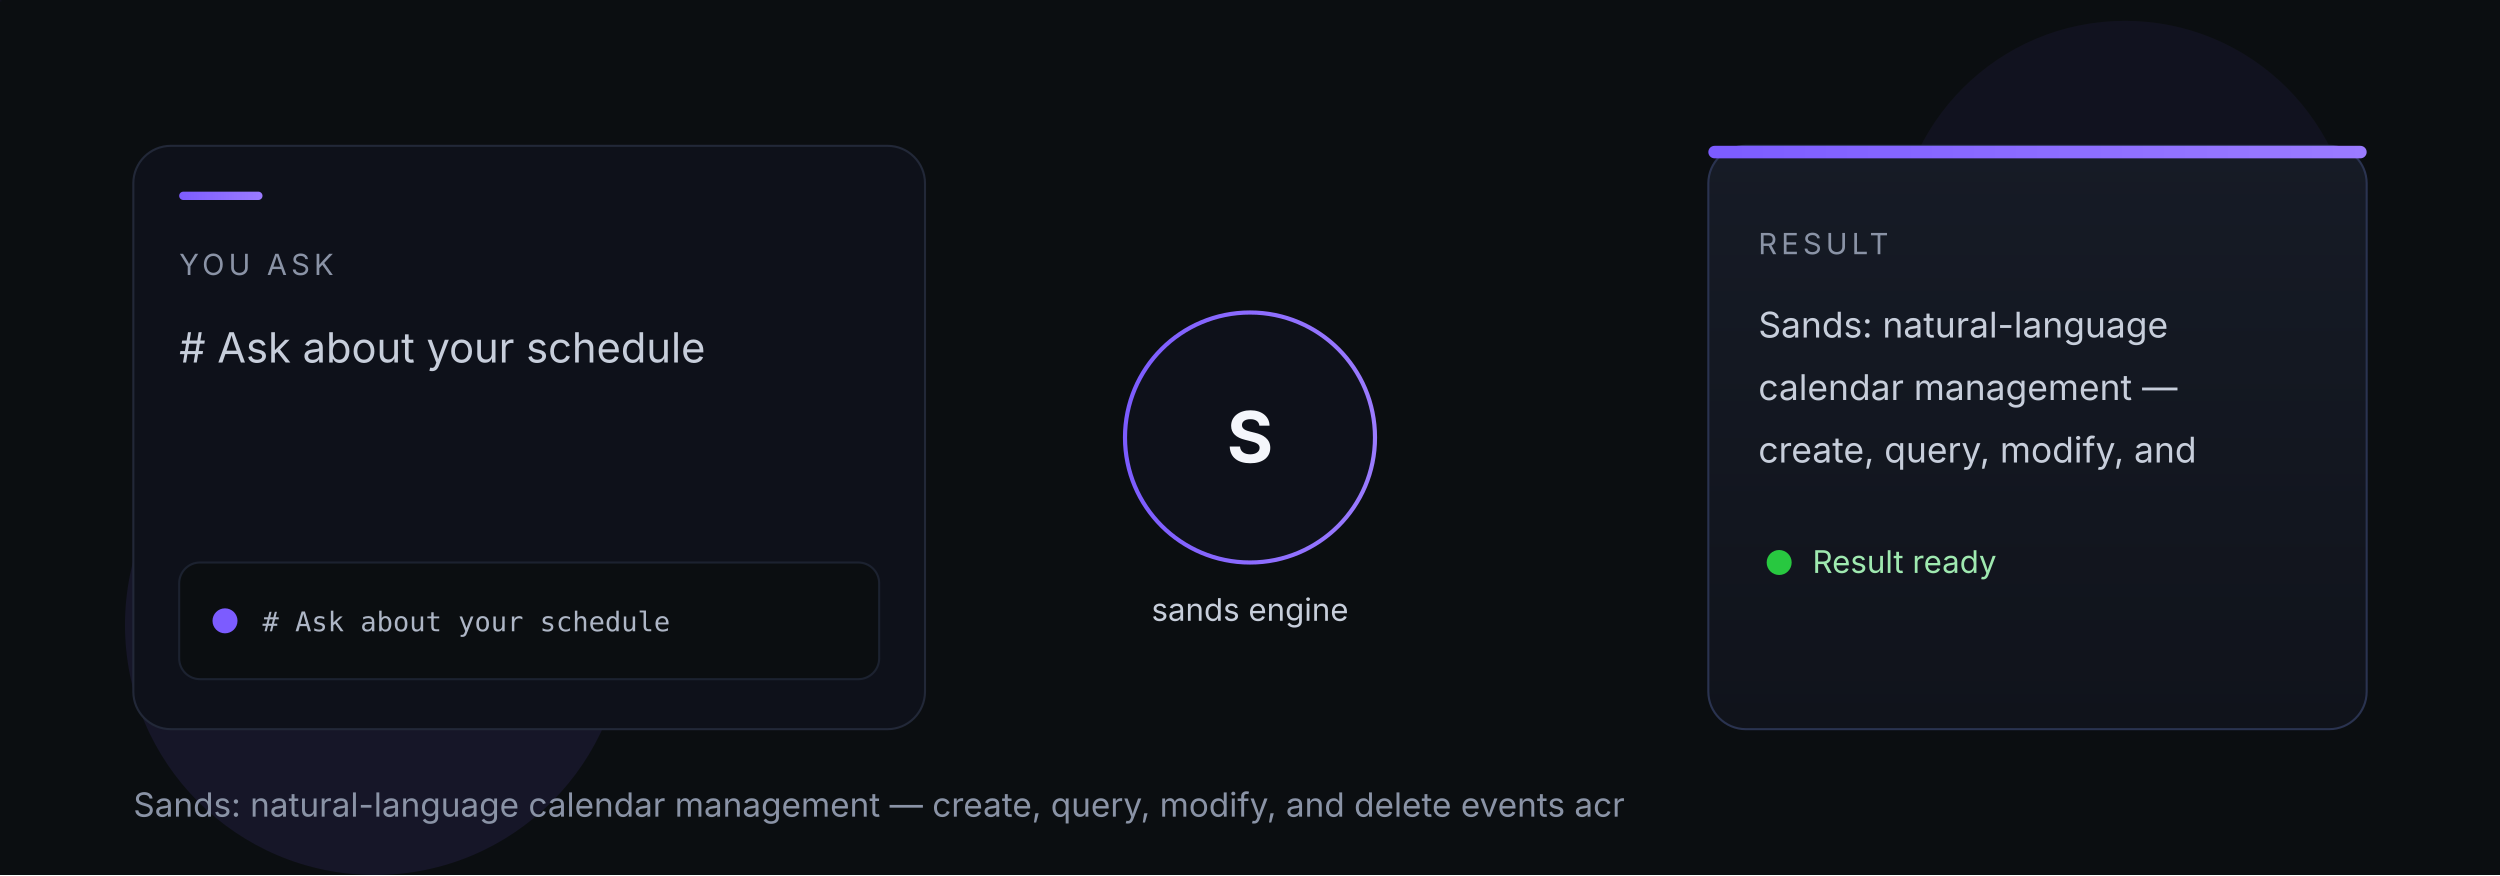
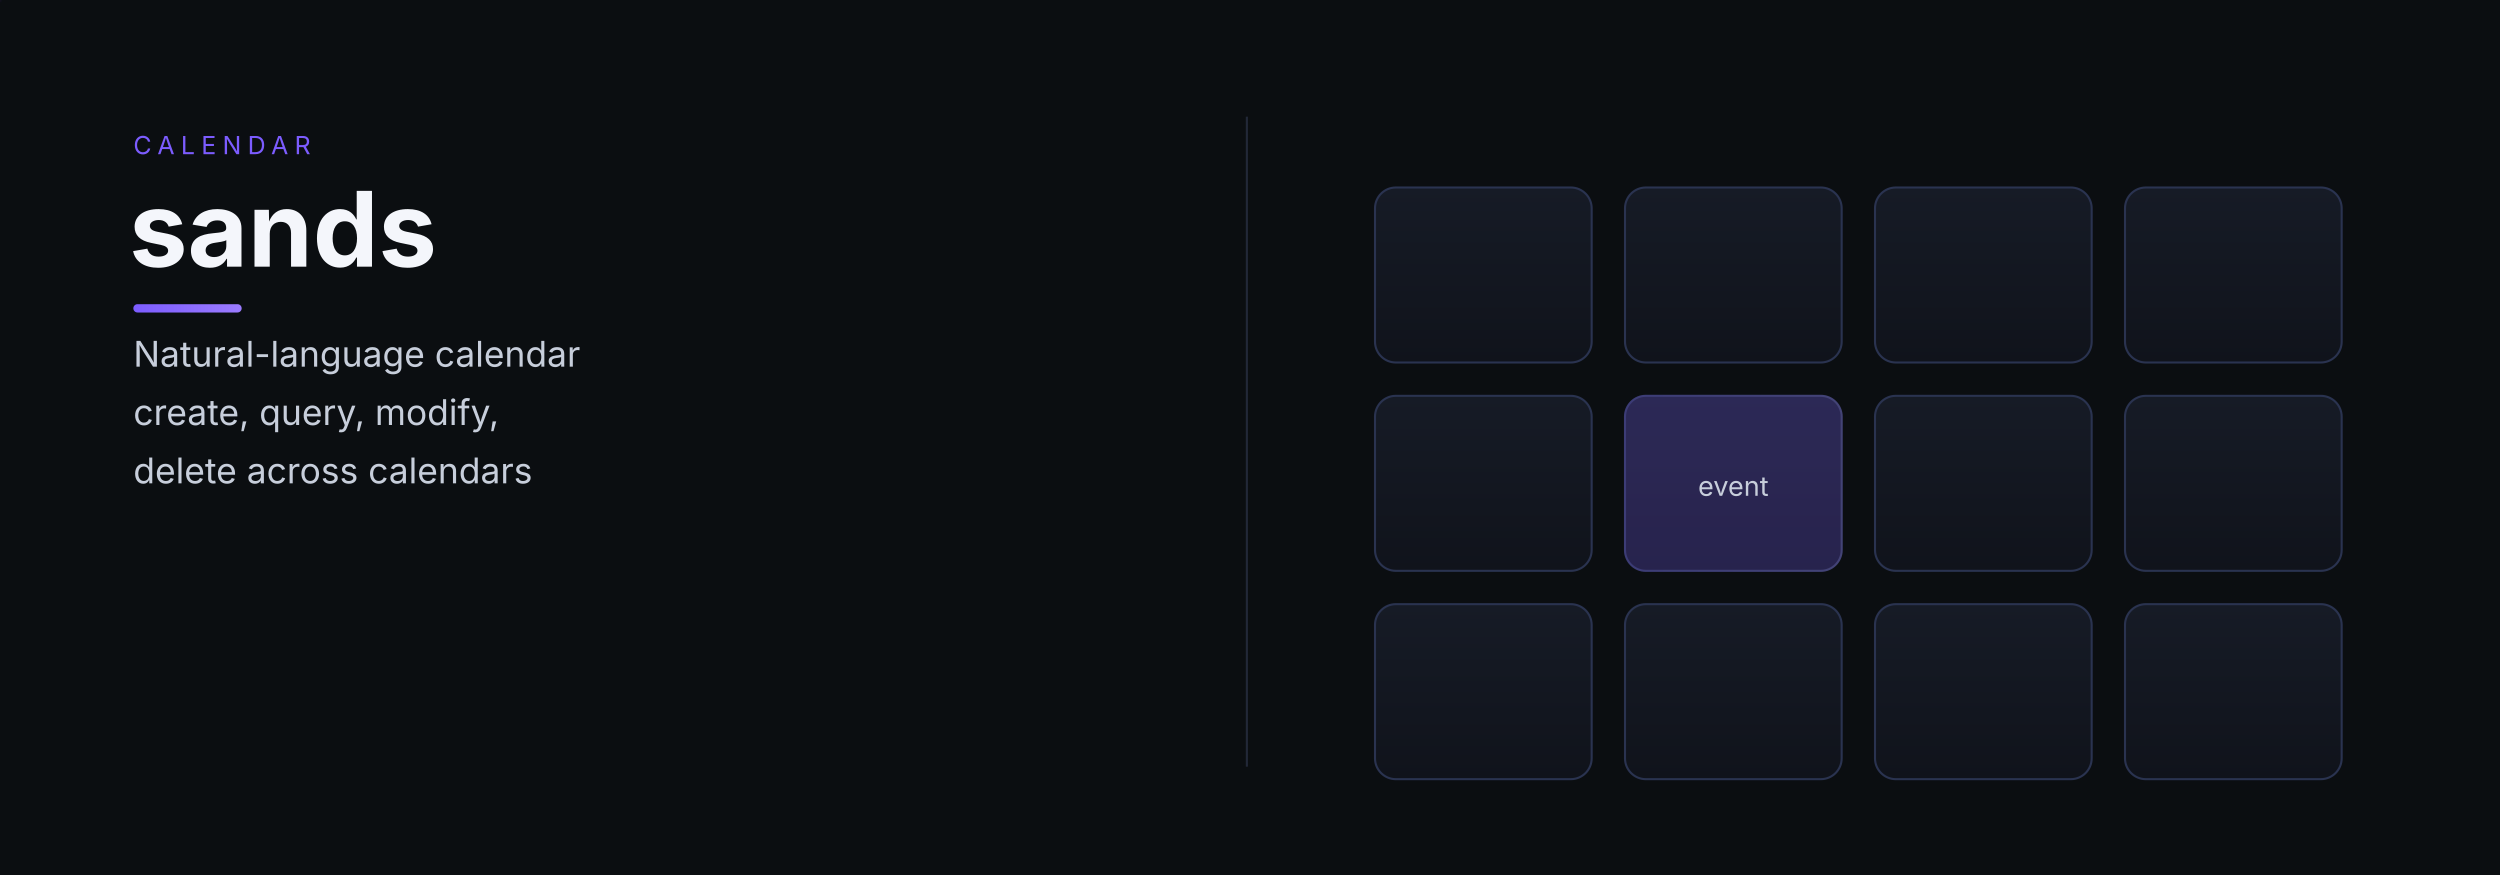
<svg xmlns="http://www.w3.org/2000/svg" width="1200" height="420" viewBox="0 0 1200 420" role="img" aria-labelledby="title desc">
  <defs>
-     <radialGradient id="glow" cx="0.32" cy="0.42" r="0.75" gradientUnits="userSpaceOnUse">
+     <radialGradient id="bg" cx="0.32" cy="0.42" r="0.95" gradientUnits="userSpaceOnUse">
      <stop offset="0" stop-color="#15101F" />
      <stop offset="0.55" stop-color="#0C0F16" />
      <stop offset="1" stop-color="#0B0E11" />
    </radialGradient>
-     <linearGradient id="accent" x1="0" y1="0" x2="1" y2="0">
+     <linearGradient id="acc" x1="0" y1="0" x2="1" y2="0">
      <stop offset="0" stop-color="#7C5CFF" />
      <stop offset="1" stop-color="#9B7BFF" />
    </linearGradient>
-     <linearGradient id="card" x1="0" y1="0" x2="0" y2="1">
+     <linearGradient id="panel" x1="0" y1="0" x2="0" y2="1">
      <stop offset="0" stop-color="#161B26" />
      <stop offset="1" stop-color="#10131B" />
    </linearGradient>
  </defs>
-   <rect width="1200" height="420" fill="url(#glow)" />
-   <circle cx="180" cy="300" r="120" fill="#7C5CFF" opacity="0.10" />
-   <circle cx="1020" cy="120" r="110" fill="#7C5CFF" opacity="0.06" />
-   <g transform="translate(64 70)">
-     <rect x="0" y="0" width="380" height="280" rx="18" fill="#0E111A" stroke="#222838" />
-     <rect x="22" y="22" width="40" height="4" rx="2" fill="url(#accent)" />
-     <text x="22" y="62" font-family="-apple-system, BlinkMacSystemFont, Segoe UI, sans-serif" font-size="14" letter-spacing="2" fill="#8A93A6">YOU ASK</text>
-     <text x="22" y="104" font-family="-apple-system, BlinkMacSystemFont, Segoe UI, sans-serif" font-size="20" fill="#C7CEDB"># Ask about your schedule</text>
-     <g transform="translate(22 200)">
-       <rect width="336" height="56" rx="10" fill="#0B0E11" stroke="#1C2230" />
-       <circle cx="22" cy="28" r="6" fill="#7C5CFF" />
-       <text x="40" y="33" font-family="ui-monospace, SFMono-Regular, Menlo, monospace" font-size="13" fill="#AEB6C6"># Ask about your schedule</text>
-     </g>
-   </g>
-   <g transform="translate(540 150)">
-     <circle cx="60" cy="60" r="60" fill="#0E111A" stroke="url(#accent)" stroke-width="2" />
-     <text x="60" y="72" text-anchor="middle" font-family="-apple-system, BlinkMacSystemFont, Segoe UI, sans-serif" font-size="34" font-weight="700" fill="#F4F6FB">S</text>
-     <text x="60" y="148" text-anchor="middle" font-family="-apple-system, BlinkMacSystemFont, Segoe UI, sans-serif" font-size="15" fill="#C7CEDB">sands engine</text>
-   </g>
-   <g transform="translate(820 70)">
-     <rect x="0" y="0" width="316" height="280" rx="18" fill="url(#card)" stroke="#2A3350" />
-     <rect x="0" y="0" width="316" height="6" rx="3" fill="url(#accent)" />
-     <text x="24" y="52" font-family="-apple-system, BlinkMacSystemFont, Segoe UI, sans-serif" font-size="14" letter-spacing="2" fill="#8A93A6">RESULT</text>
-     <text x="24" y="92" font-family="-apple-system, BlinkMacSystemFont, Segoe UI, sans-serif" font-size="17" fill="#C7CEDB">Sands: natural-language</text>
-     <text x="24" y="122" font-family="-apple-system, BlinkMacSystemFont, Segoe UI, sans-serif" font-size="17" fill="#C7CEDB">calendar management —</text>
-     <text x="24" y="152" font-family="-apple-system, BlinkMacSystemFont, Segoe UI, sans-serif" font-size="17" fill="#C7CEDB">create, query, modify, and</text>
-     <circle cx="34" cy="200" r="6" fill="#28C840" />
-     <text x="50" y="205" font-family="-apple-system, BlinkMacSystemFont, Segoe UI, sans-serif" font-size="15" fill="#9FE9B0">Result ready</text>
-   </g>
-   <text x="64" y="392" font-family="-apple-system, BlinkMacSystemFont, Segoe UI, sans-serif" font-size="16" fill="#8A93A6">Sands: natural-language calendar management — create, query, modify, and delete events acr</text>
+   <rect width="1200" height="420" fill="url(#bg)" />
+   <rect x="598" y="56" width="1" height="312" fill="#222838" />
+   <text x="64" y="74" font-family="-apple-system,BlinkMacSystemFont,Segoe UI,sans-serif" font-size="12" letter-spacing="3" fill="#7C5CFF">CALENDAR</text>
+   <text x="62" y="128" font-family="-apple-system,BlinkMacSystemFont,Segoe UI,sans-serif" font-size="50" font-weight="700" fill="#F4F6FB">sands</text>
+   <rect x="64" y="146" width="52" height="4" rx="2" fill="url(#acc)" />
+   <text x="64" y="176" font-family="-apple-system,BlinkMacSystemFont,Segoe UI,sans-serif" font-size="17" fill="#C7CEDB">Natural-language calendar</text>
+   <text x="64" y="204" font-family="-apple-system,BlinkMacSystemFont,Segoe UI,sans-serif" font-size="17" fill="#C7CEDB">create, query, modify,</text>
+   <text x="64" y="232" font-family="-apple-system,BlinkMacSystemFont,Segoe UI,sans-serif" font-size="17" fill="#C7CEDB">delete across calendars</text>
+   <rect x="660" y="90" width="104" height="84" rx="10" fill="url(#panel)" stroke="#2A3350" />
+   <rect x="780" y="90" width="104" height="84" rx="10" fill="url(#panel)" stroke="#2A3350" />
+   <rect x="900" y="90" width="104" height="84" rx="10" fill="url(#panel)" stroke="#2A3350" />
+   <rect x="1020" y="90" width="104" height="84" rx="10" fill="url(#panel)" stroke="#2A3350" />
+   <rect x="660" y="190" width="104" height="84" rx="10" fill="url(#panel)" stroke="#2A3350" />
+   <rect x="780" y="190" width="104" height="84" rx="10" fill="url(#panel)" stroke="#2A3350" />
+   <rect x="900" y="190" width="104" height="84" rx="10" fill="url(#panel)" stroke="#2A3350" />
+   <rect x="1020" y="190" width="104" height="84" rx="10" fill="url(#panel)" stroke="#2A3350" />
+   <rect x="660" y="290" width="104" height="84" rx="10" fill="url(#panel)" stroke="#2A3350" />
+   <rect x="780" y="290" width="104" height="84" rx="10" fill="url(#panel)" stroke="#2A3350" />
+   <rect x="900" y="290" width="104" height="84" rx="10" fill="url(#panel)" stroke="#2A3350" />
+   <rect x="1020" y="290" width="104" height="84" rx="10" fill="url(#panel)" stroke="#2A3350" />
+   <rect x="780" y="190" width="104" height="84" rx="10" fill="#7C5CFF" opacity="0.22" stroke="url(#acc)" />
+   <text x="832" y="238" text-anchor="middle" font-family="-apple-system,BlinkMacSystemFont,Segoe UI,sans-serif" font-size="13" fill="#C7CEDB">event</text>
</svg>
